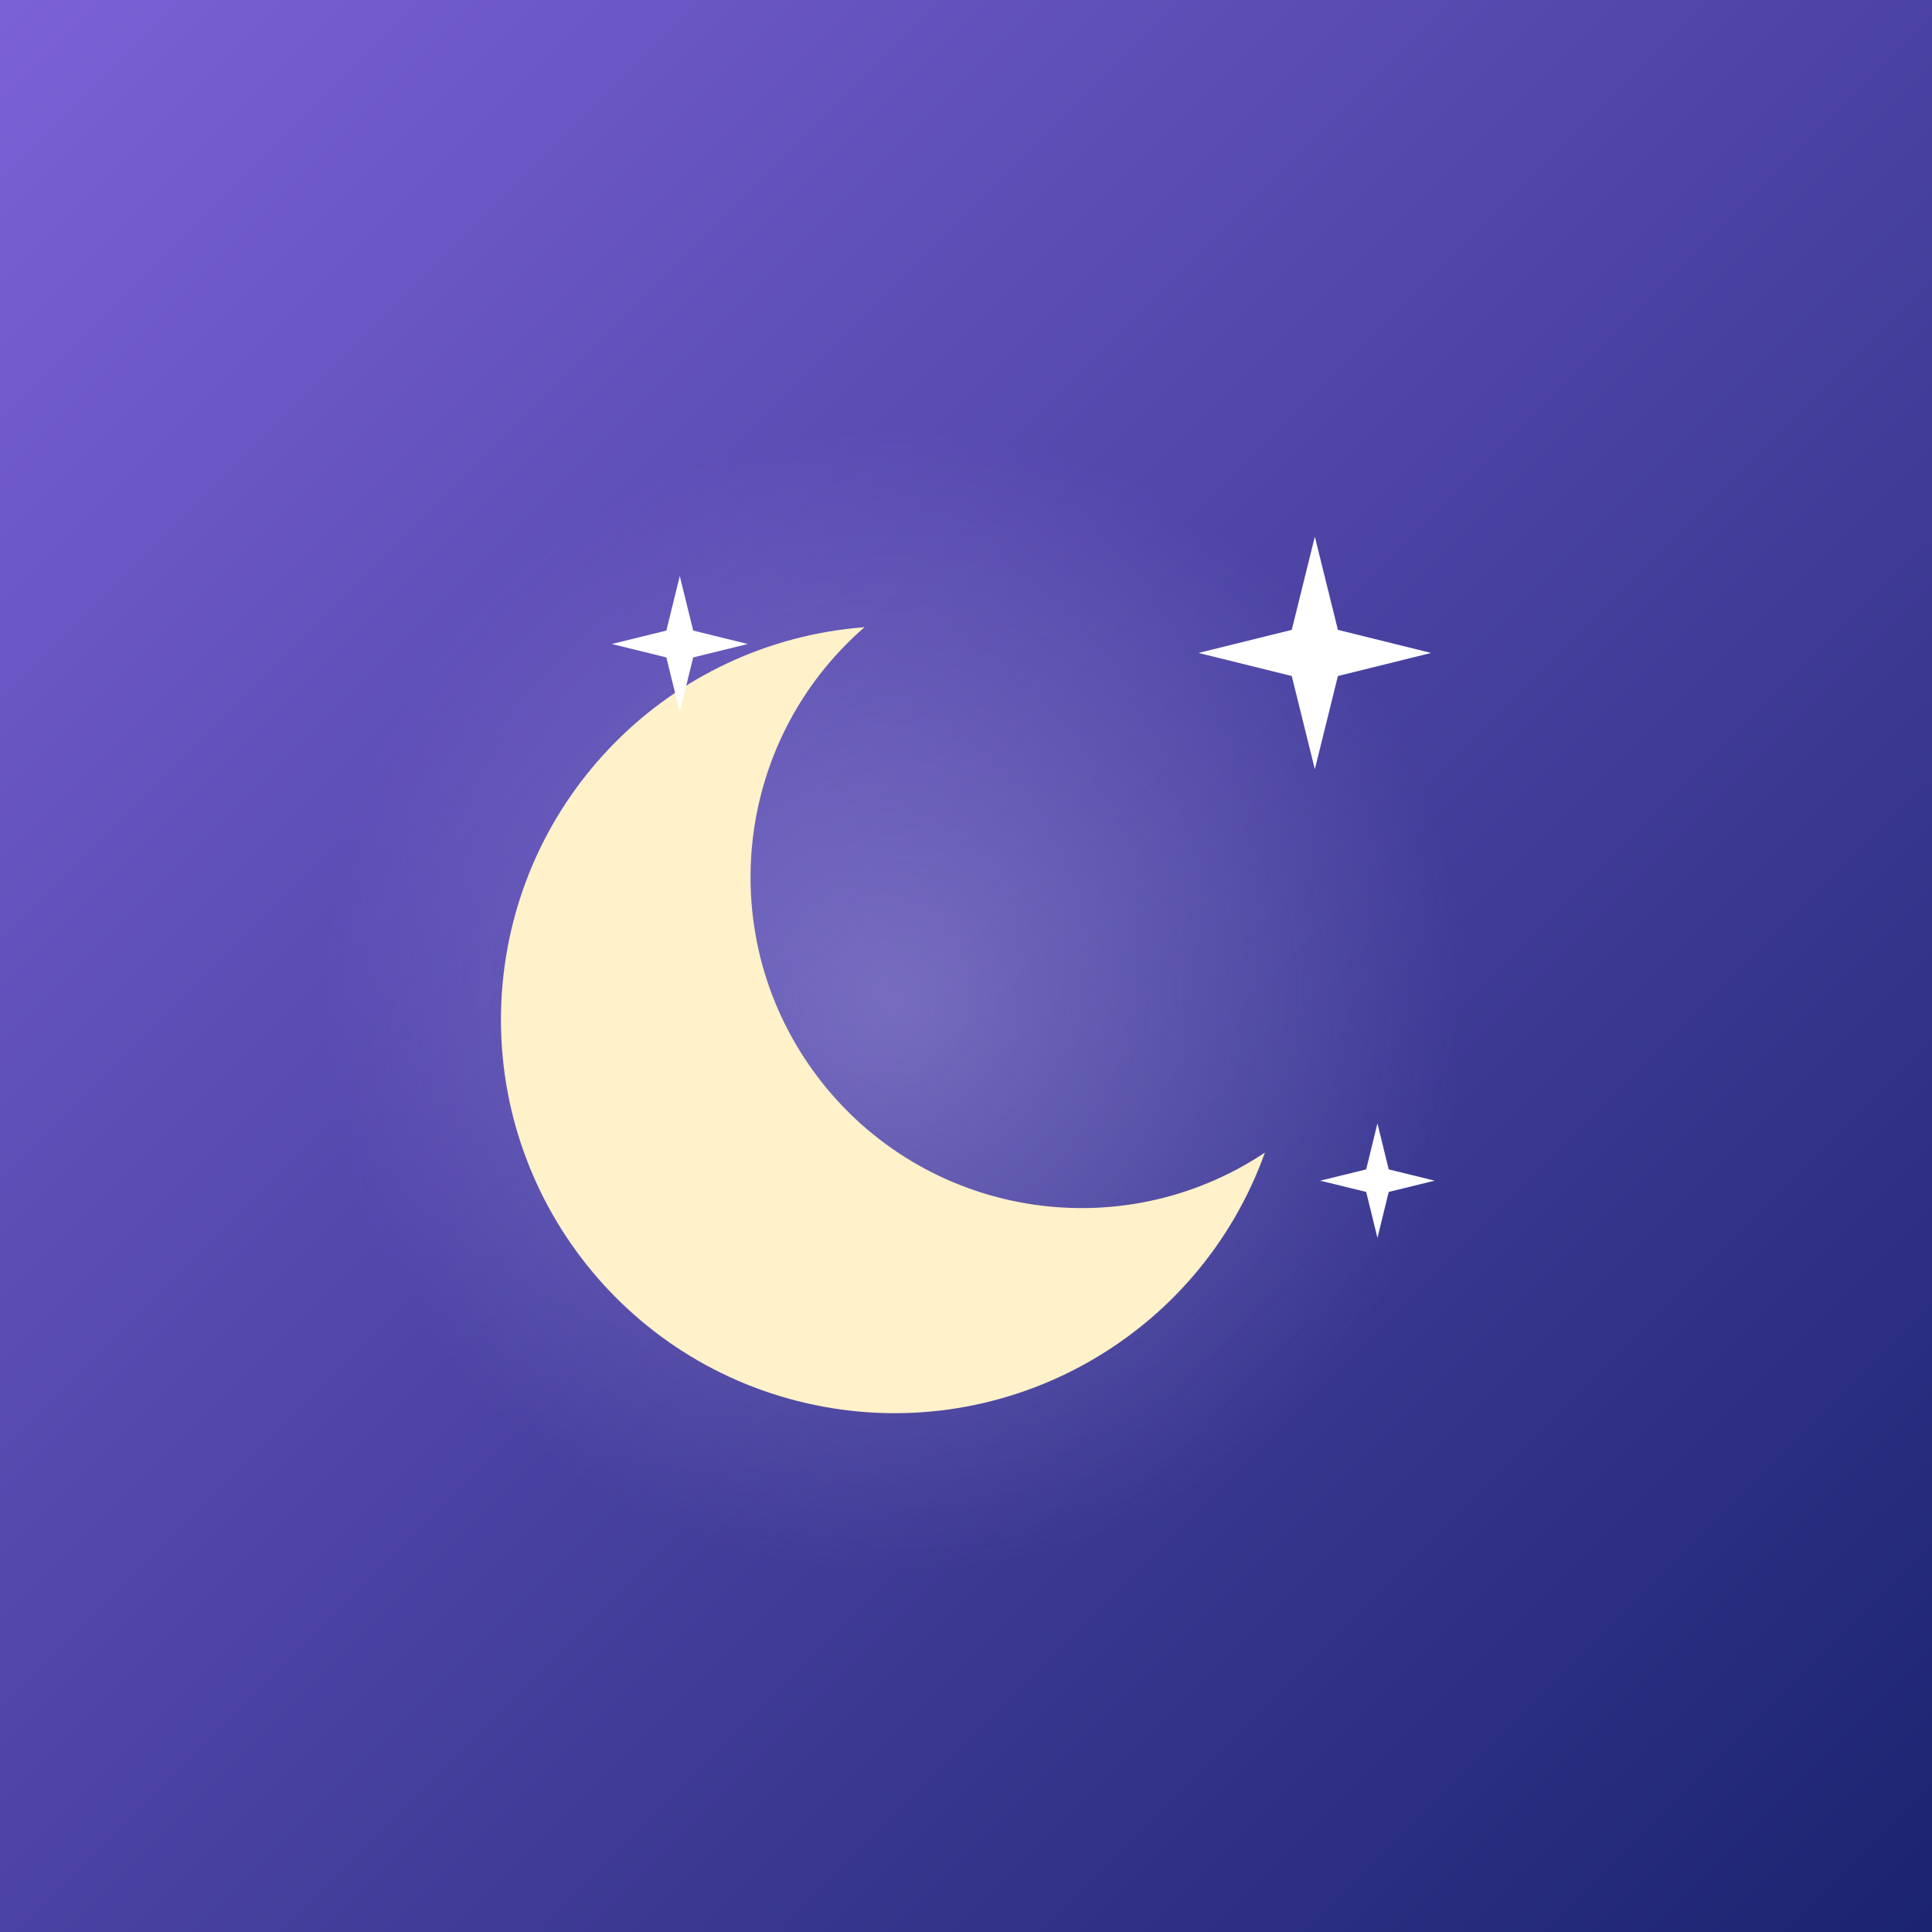
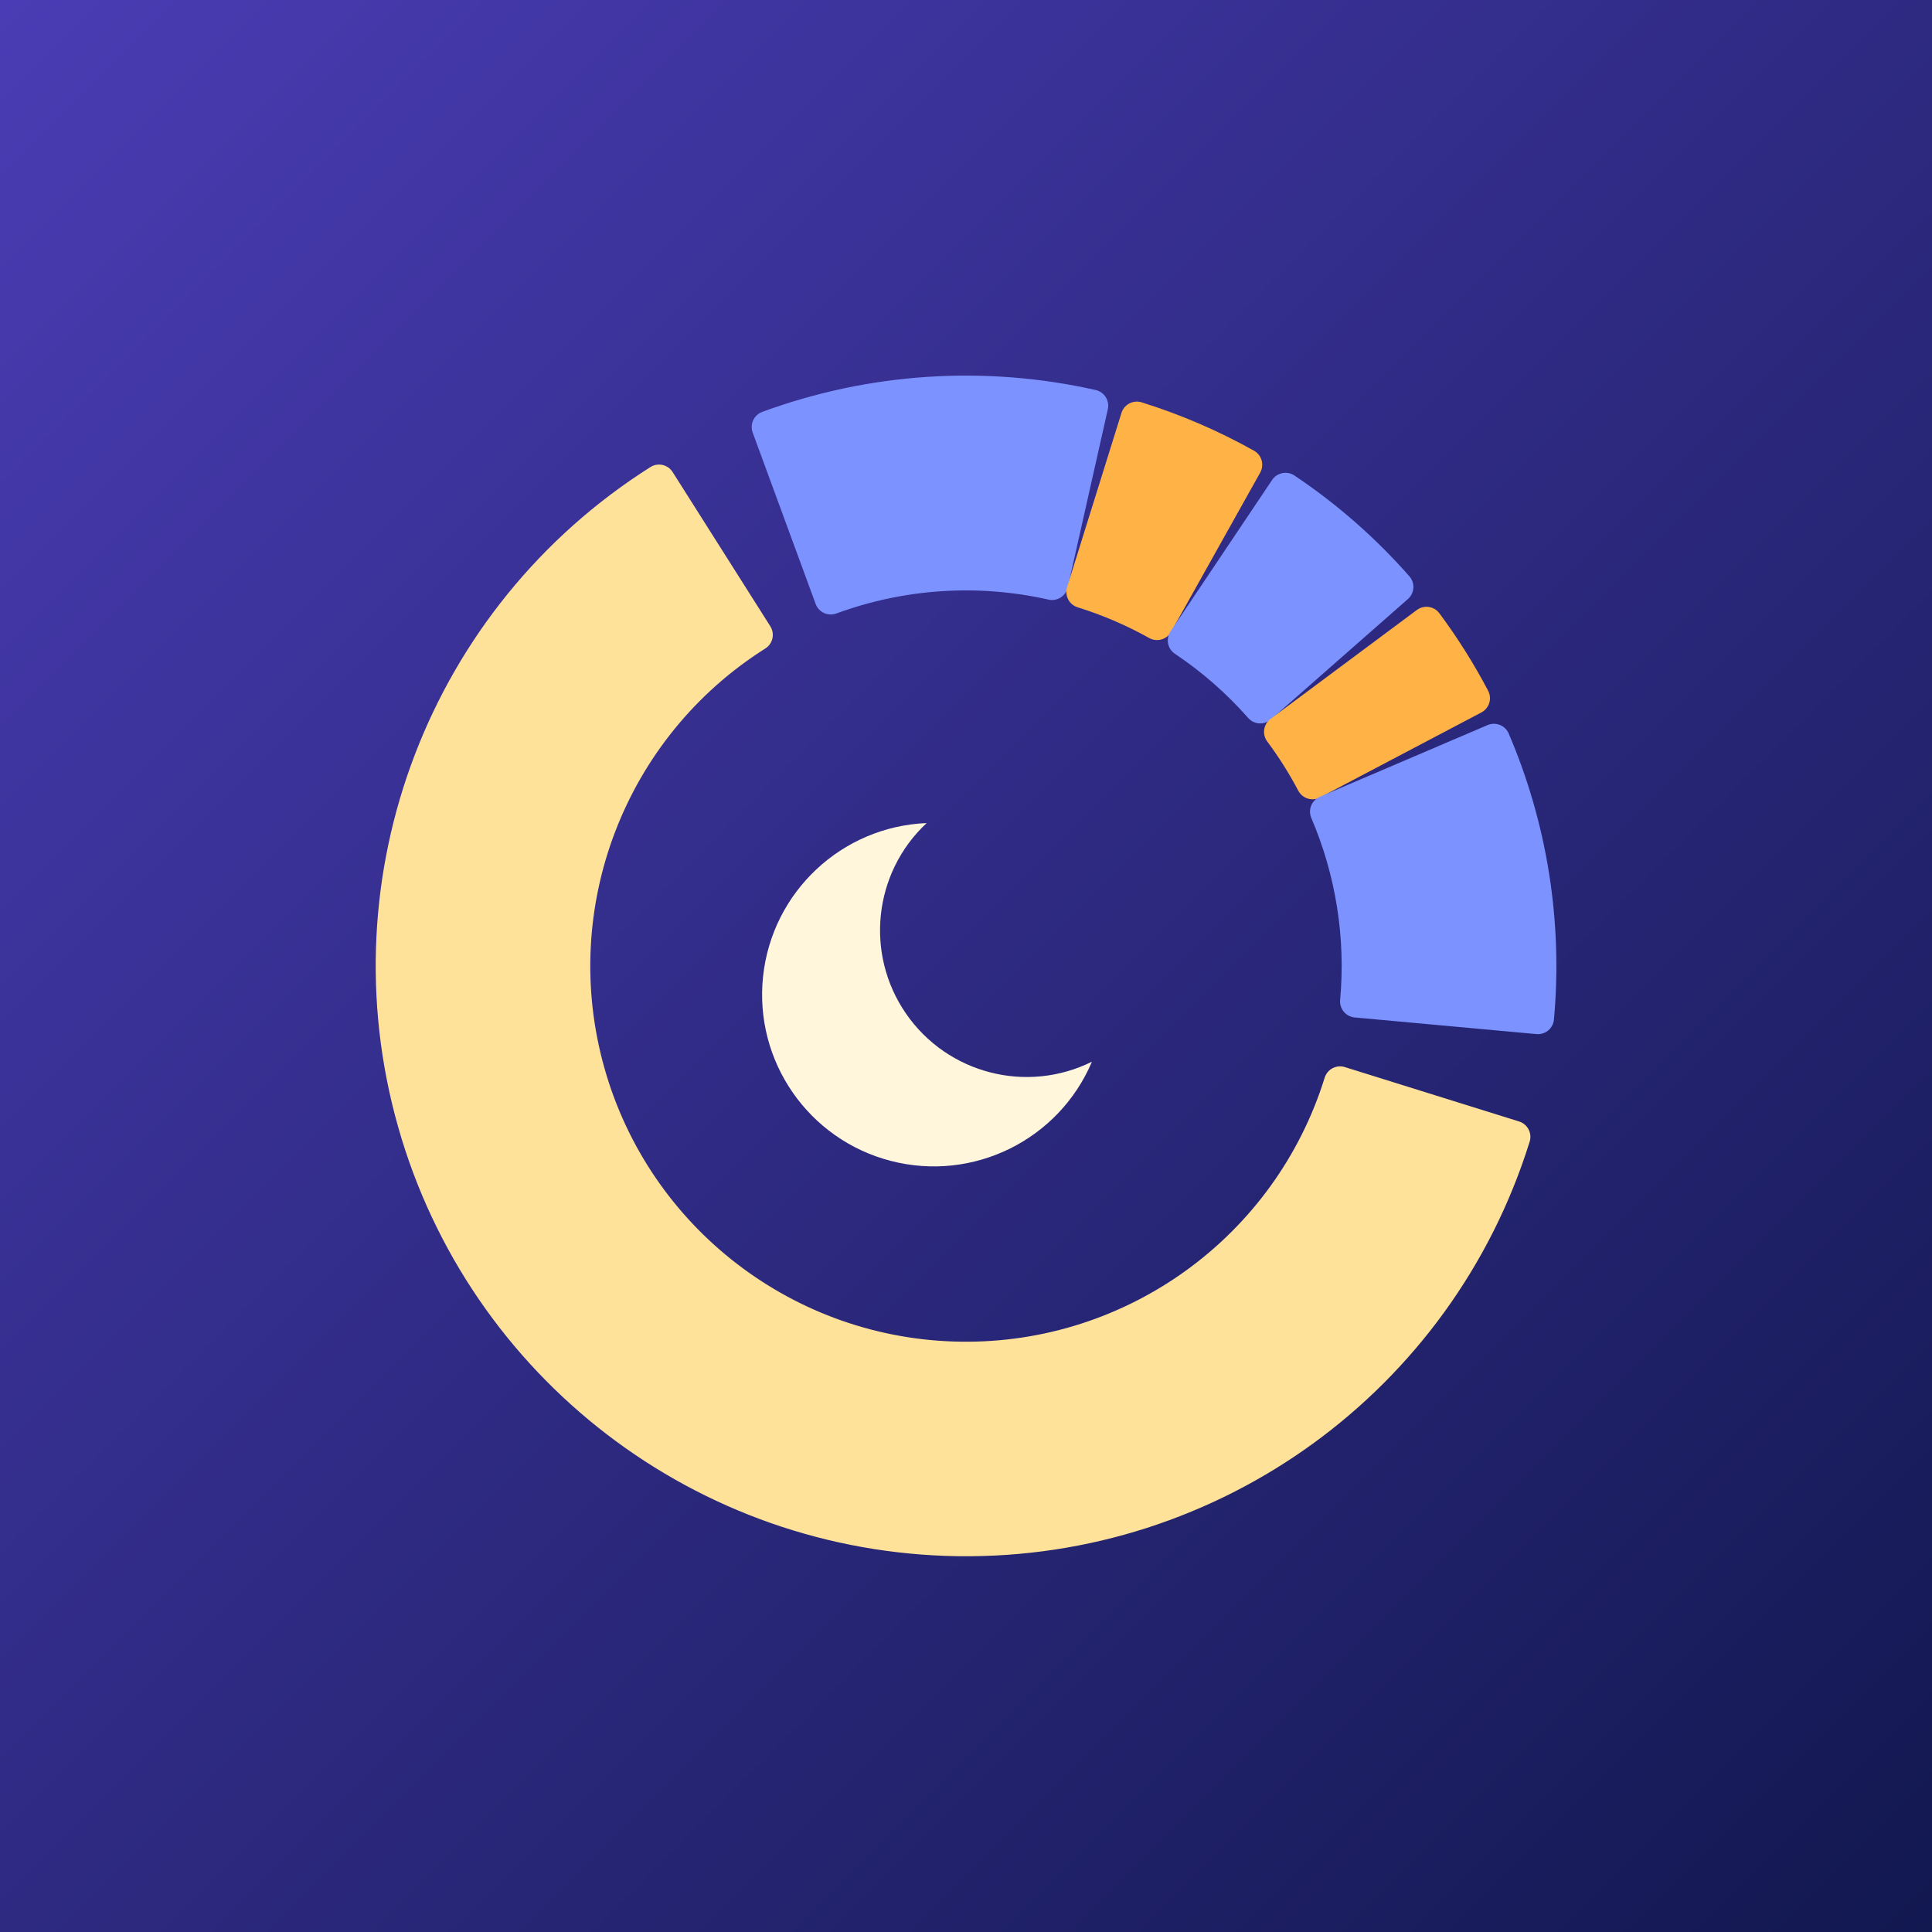
<svg xmlns="http://www.w3.org/2000/svg" viewBox="0 0 108 108" width="512" height="512">
  <defs>
    <linearGradient id="bg" x1="0" y1="0" x2="108" y2="108" gradientUnits="userSpaceOnUse">
-       <stop offset="0" stop-color="#7B61D6" />
-       <stop offset="1" stop-color="#1B2470" />
+       <stop offset="0" stop-color="#4A3CB4" />
+       <stop offset="1" stop-color="#121850" />
    </linearGradient>
-     <radialGradient id="glow" cx="50" cy="56" r="32" gradientUnits="userSpaceOnUse">
-       <stop offset="0" stop-color="#D9CCFF" stop-opacity=".30" />
-       <stop offset="1" stop-color="#D9CCFF" stop-opacity="0" />
-     </radialGradient>
  </defs>
  <rect width="108" height="108" fill="url(#bg)" />
-   <circle cx="50" cy="56" r="32" fill="url(#glow)" />
-   <path d="M48.33,35.06 A22.00,22.00 0 1,0 70.71,64.43 A18.50,18.50 0 0,1 48.33,35.06 Z" fill="#FFF1C9" />
-   <path d="M73.50,30.00 L74.79,35.21 L80.00,36.50 L74.79,37.79 L73.50,43.00 L72.21,37.79 L67.00,36.50 L72.21,35.21 Z" fill="#FFFFFF" />
-   <path d="M38.00,32.20 L38.75,35.25 L41.80,36.00 L38.75,36.75 L38.00,39.80 L37.25,36.75 L34.20,36.00 L37.25,35.25 Z" fill="#FFFFFF" />
-   <path d="M77.00,62.80 L77.63,65.37 L80.20,66.00 L77.63,66.63 L77.00,69.20 L76.37,66.63 L73.80,66.00 L76.37,65.37 Z" fill="#FFFFFF" />
+   <path d="M42.92,23.87 A32.10,32.10 0 0,1 61.05,22.68 L58.81,32.64 A21.90,21.90 0 0,0 46.44,33.45 Z" fill="#7C93FF" stroke="#7C93FF" stroke-width="1.8" stroke-linejoin="round" />
+   <path d="M63.55,23.35 A32.10,32.10 0 0,1 69.66,25.98 L64.68,34.88 A21.90,21.90 0 0,0 60.51,33.09 Z" fill="#FFB347" stroke="#FFB347" stroke-width="1.8" stroke-linejoin="round" />
+   <path d="M71.86,27.33 A32.10,32.10 0 0,1 78.11,32.81 L70.45,39.54 A21.90,21.90 0 0,0 66.18,35.80 Z" fill="#7C93FF" stroke="#7C93FF" stroke-width="1.8" stroke-linejoin="round" />
+   <path d="M79.74,34.82 A32.10,32.10 0 0,1 82.39,39.03 L73.37,43.78 A21.90,21.90 0 0,0 71.56,40.91 Z" fill="#FFB347" stroke="#FFB347" stroke-width="1.8" stroke-linejoin="round" />
+   <path d="M83.51,41.36 A32.10,32.10 0 0,1 85.97,56.91 L75.81,55.98 A21.90,21.90 0 0,0 74.13,45.37 Z" fill="#7C93FF" stroke="#7C93FF" stroke-width="1.8" stroke-linejoin="round" />
+   <path d="M84.65,63.55 A32.10,32.10 0 1,1 36.84,26.87 L42.30,35.49 A21.90,21.90 0 1,0 74.91,60.51 Z" fill="#FFE29A" stroke="#FFE29A" stroke-width="1.8" stroke-linejoin="round" />
+   <path d="M51.80,46.01 A9.60,9.60 0 1,0 61.04,59.35 A8.20,8.20 0 0,1 51.80,46.01 Z" fill="#FFF6DC" />
</svg>
